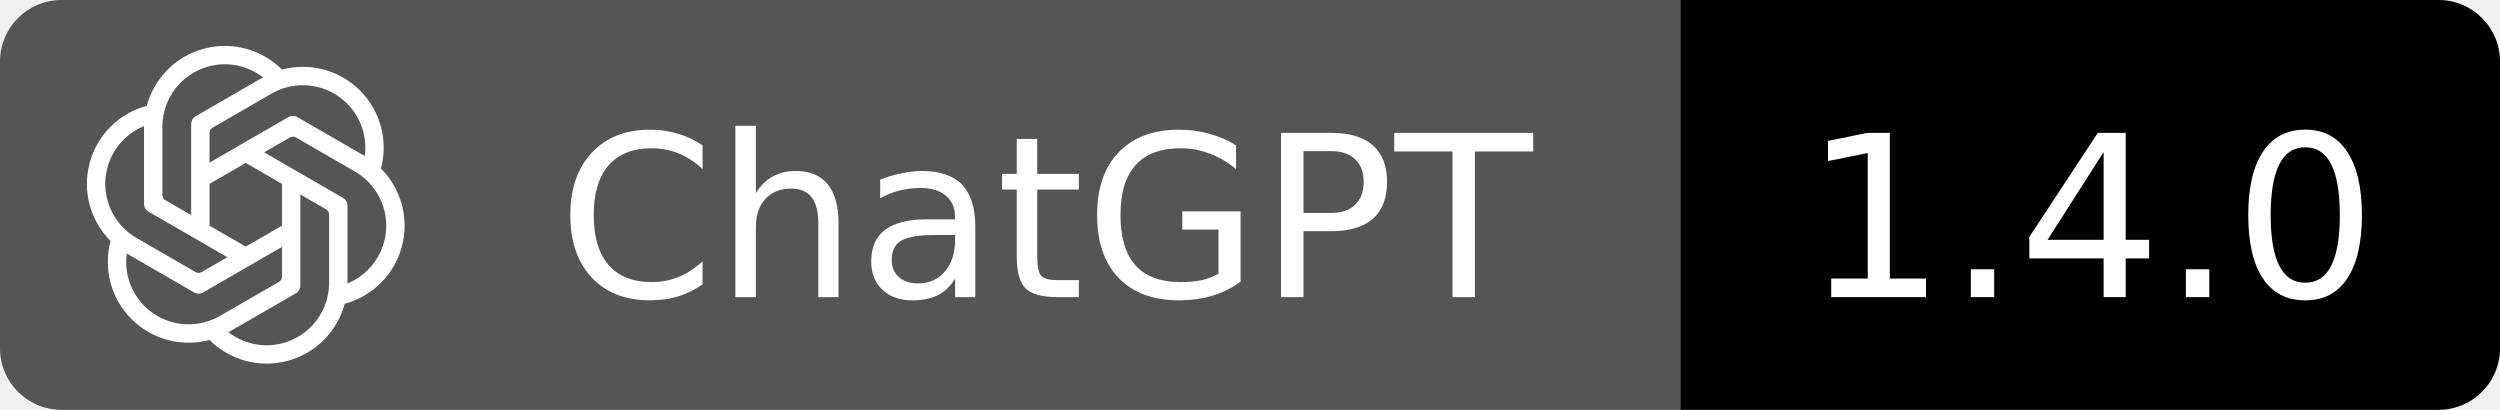
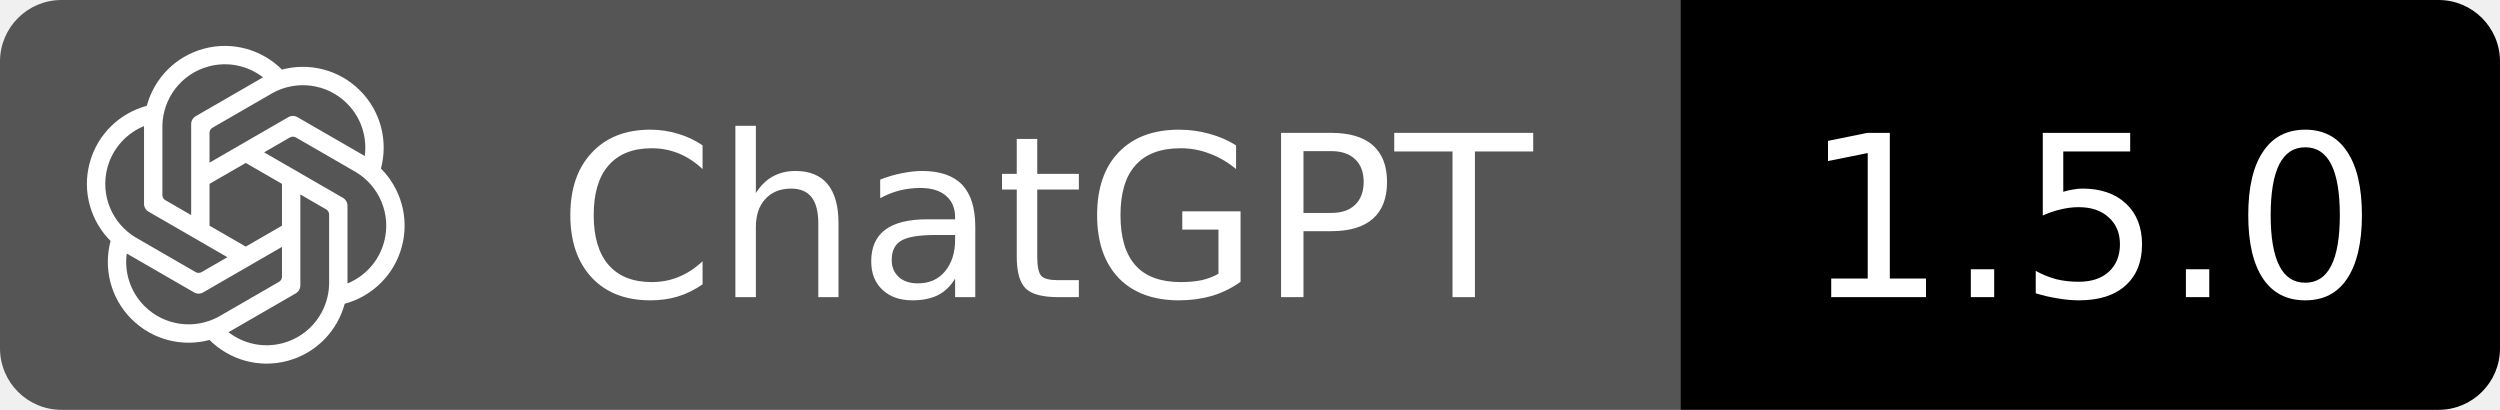
- <svg xmlns="http://www.w3.org/2000/svg" width="122" height="20" role="img" aria-label="ChatGPT plugin 1.4.0">
+ <svg xmlns="http://www.w3.org/2000/svg" width="122" height="20" role="img" aria-label="ChatGPT plugin 1.5.0">
  <clipPath id="r">
    <rect width="122" height="20" rx="3" />
  </clipPath>
  <g clip-path="url(#r)">
    <rect width="82" height="20" fill="#555" />
    <rect x="82" width="40" height="20" fill="#000" />
  </g>
  <svg x="4" y="2" width="16" height="16" viewBox="175 175 366 366" aria-hidden="true">
    <path d="M508.749 317.399C516.777 287.314 508.991 253.884 485.389 230.282C461.788 206.681 428.36 198.895 398.273 206.923C376.231 184.928 343.39 174.956 311.148 183.596C278.906 192.234 255.45 217.292 247.36 247.361C217.291 255.451 192.233 278.91 183.595 311.149C174.957 343.391 184.927 376.232 206.924 398.274C198.896 428.359 206.683 461.789 230.284 485.391C253.885 508.992 287.313 516.779 317.401 508.75C339.442 530.745 372.286 540.717 404.525 532.079C436.767 523.441 460.223 498.384 468.313 468.315C498.383 460.224 523.44 436.766 532.078 404.526C540.716 372.285 530.747 339.443 508.749 317.402V317.399ZM470.899 244.776C486.892 260.77 493.488 282.601 490.687 303.412L415.577 260.046C412.411 258.218 408.509 258.218 405.345 260.046L317.401 310.82V277.526C317.401 275.191 318.652 273.005 320.676 271.837L387.644 233.174C414.178 218.353 448.346 222.223 470.901 244.776H470.899ZM357.837 311.144L398.275 334.491V381.185L357.837 404.532L317.398 381.185V334.491L357.837 311.144ZM264.776 269.693C265.207 239.305 285.644 211.649 316.453 203.393C338.3 197.54 360.505 202.744 377.127 215.573L302.014 258.937C298.848 260.764 296.898 264.144 296.898 267.798V369.346L268.065 352.699C266.043 351.531 264.776 349.353 264.776 347.017V269.691V269.693ZM203.391 316.454C209.244 294.608 224.854 277.978 244.276 269.999V356.73C244.276 360.384 246.226 363.763 249.392 365.591L337.337 416.365L308.503 433.013C306.481 434.181 303.961 434.188 301.939 433.02L234.971 394.357C208.868 378.789 195.138 347.261 203.391 316.454ZM244.775 470.9C228.781 454.906 222.186 433.075 224.986 412.264L300.096 455.63C303.263 457.457 307.164 457.457 310.328 455.63L398.273 404.856V438.149C398.273 440.485 397.022 442.671 394.997 443.839L328.029 482.502C301.495 497.322 267.327 493.452 244.772 470.9H244.775ZM450.897 445.982C450.466 476.371 430.029 504.027 399.22 512.283C377.373 518.136 355.168 512.932 338.547 500.102L413.659 456.738C416.826 454.911 418.775 451.532 418.775 447.877V346.329L447.609 362.977C449.631 364.145 450.897 366.323 450.897 368.659V445.985V445.982ZM512.282 399.221C506.429 421.068 490.819 437.697 471.397 445.676V358.946C471.397 355.292 469.448 351.912 466.281 350.085L378.336 299.311L407.17 282.663C409.192 281.495 411.712 281.487 413.734 282.655L480.702 321.318C506.805 336.887 520.536 368.415 512.282 399.221Z" fill="#fff" />
  </svg>
  <g fill="#fff" text-anchor="middle" font-family="Verdana,Geneva,DejaVu Sans,sans-serif" font-size="11">
    <text x="51" y="14.5">ChatGPT</text>
-     <text x="102" y="14.5">1.4.0</text>
+     <text x="102" y="14.5">1.5.0</text>
  </g>
</svg>
